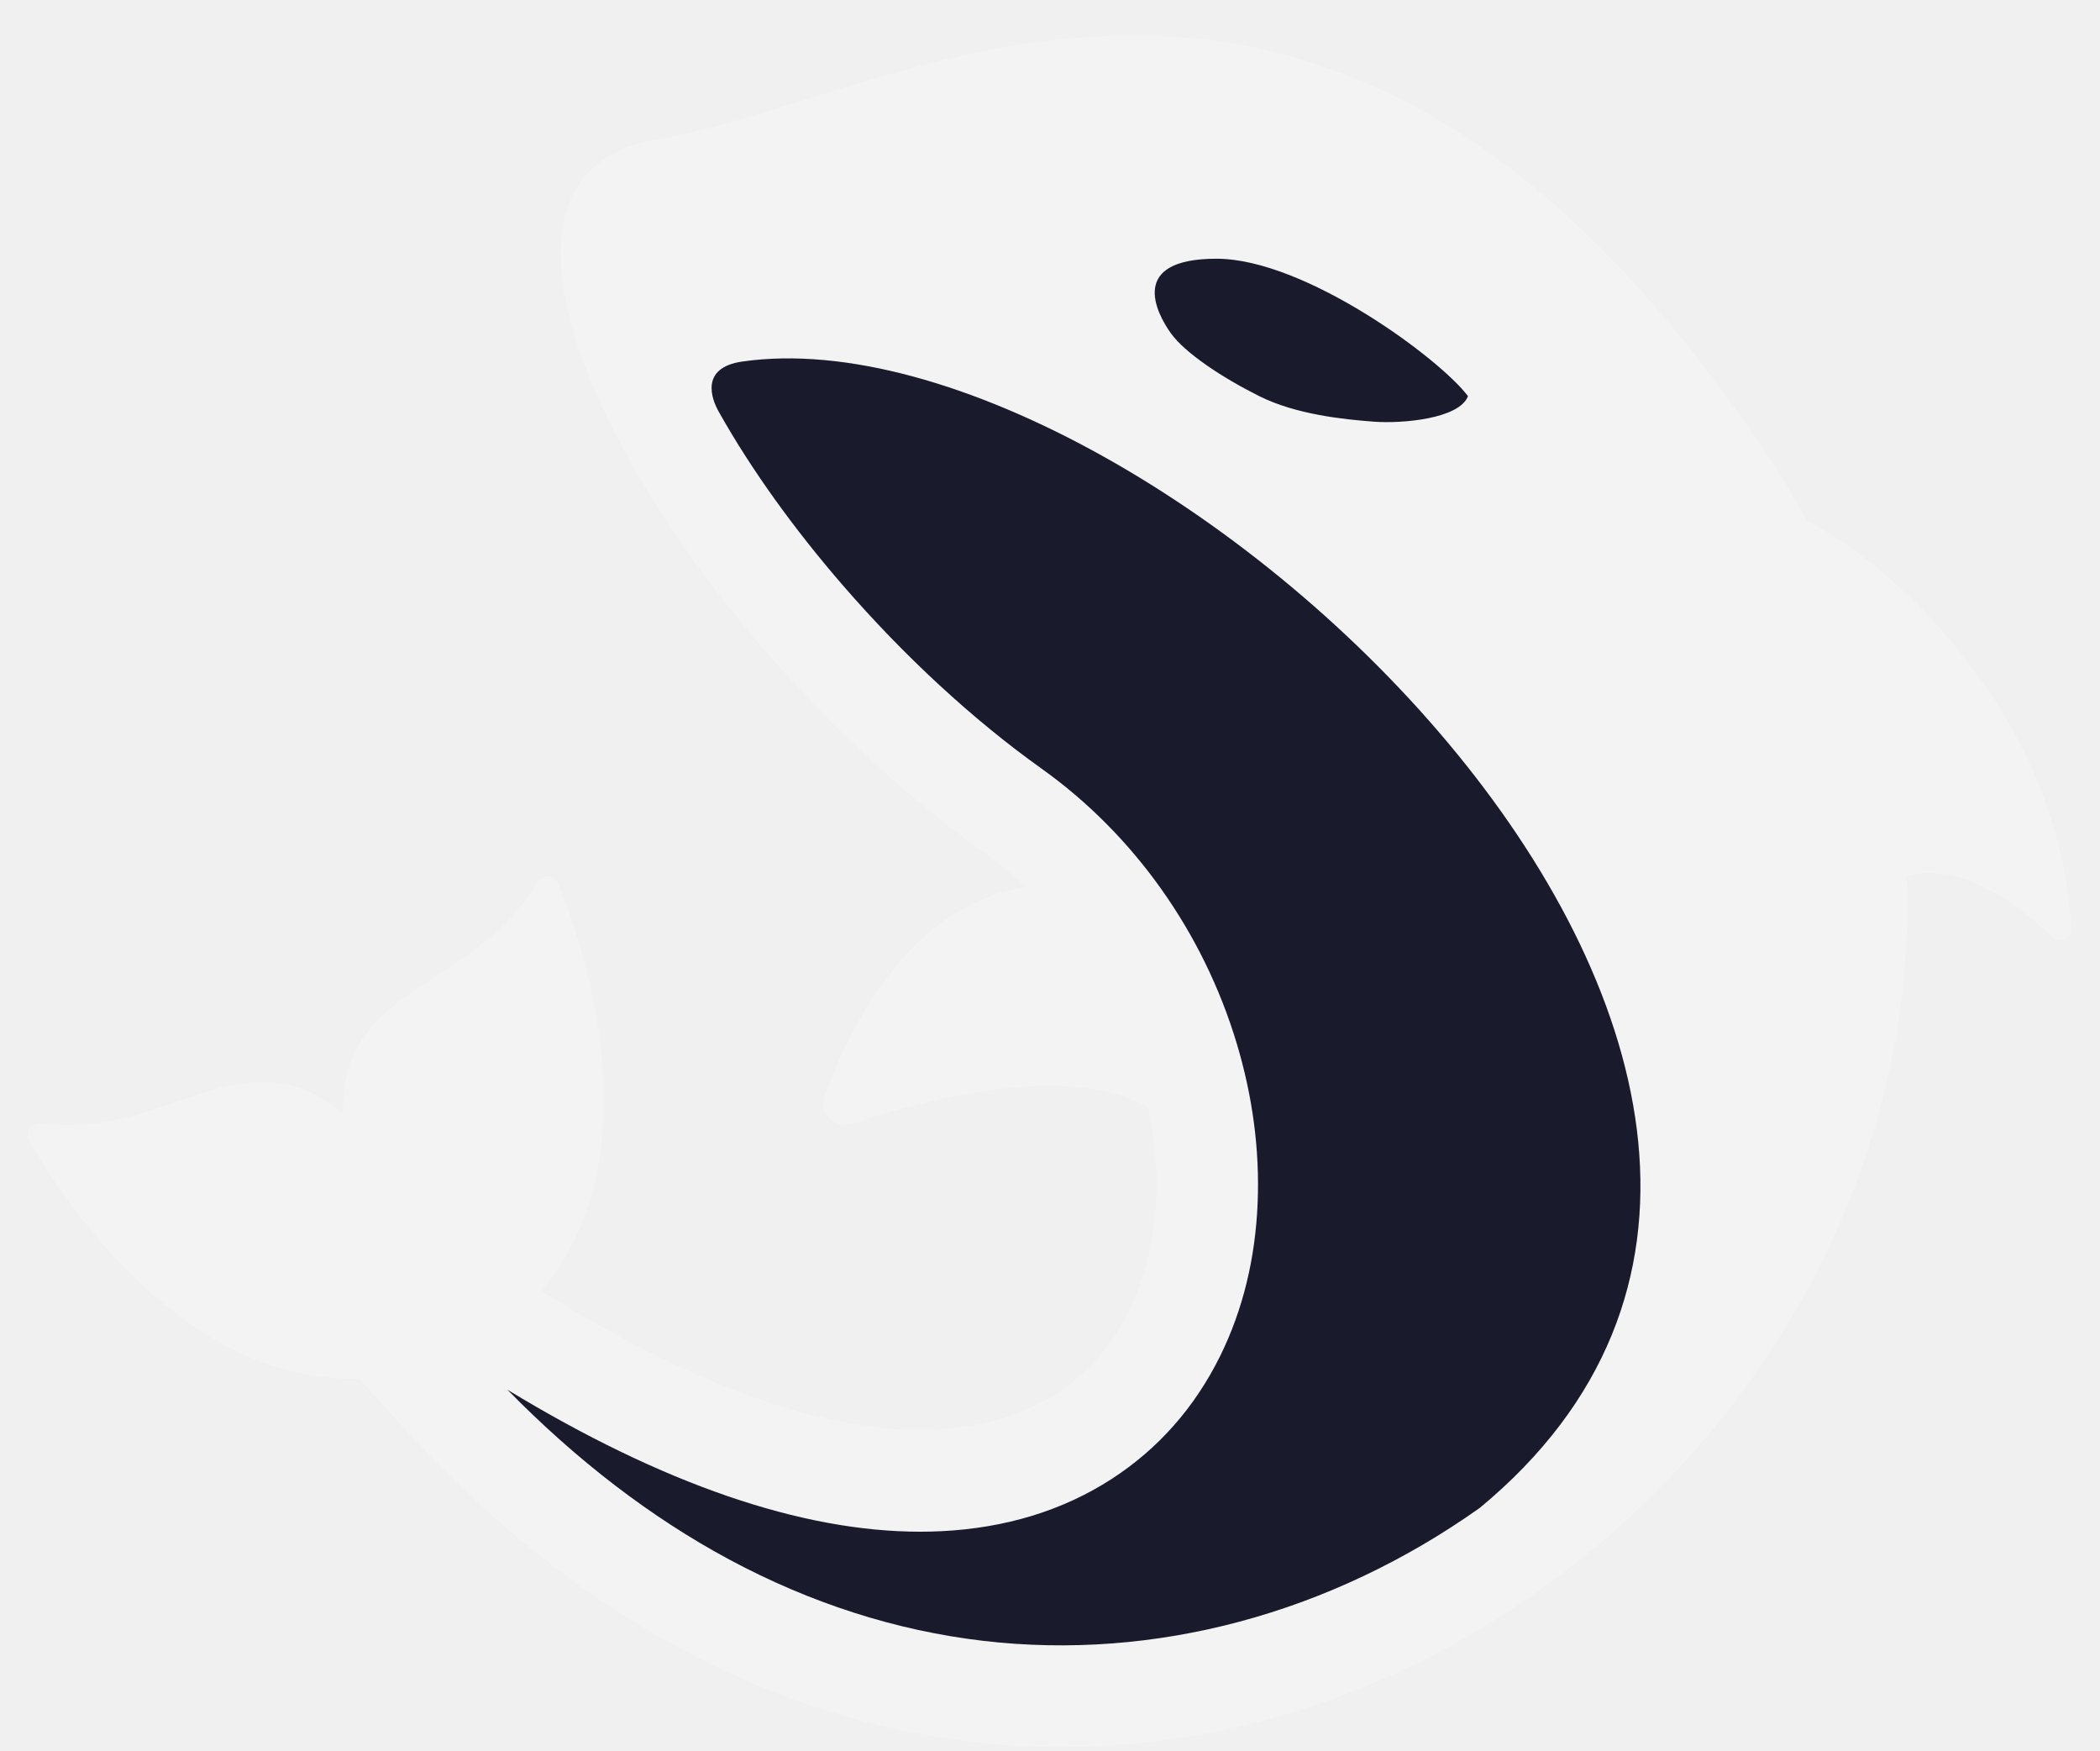
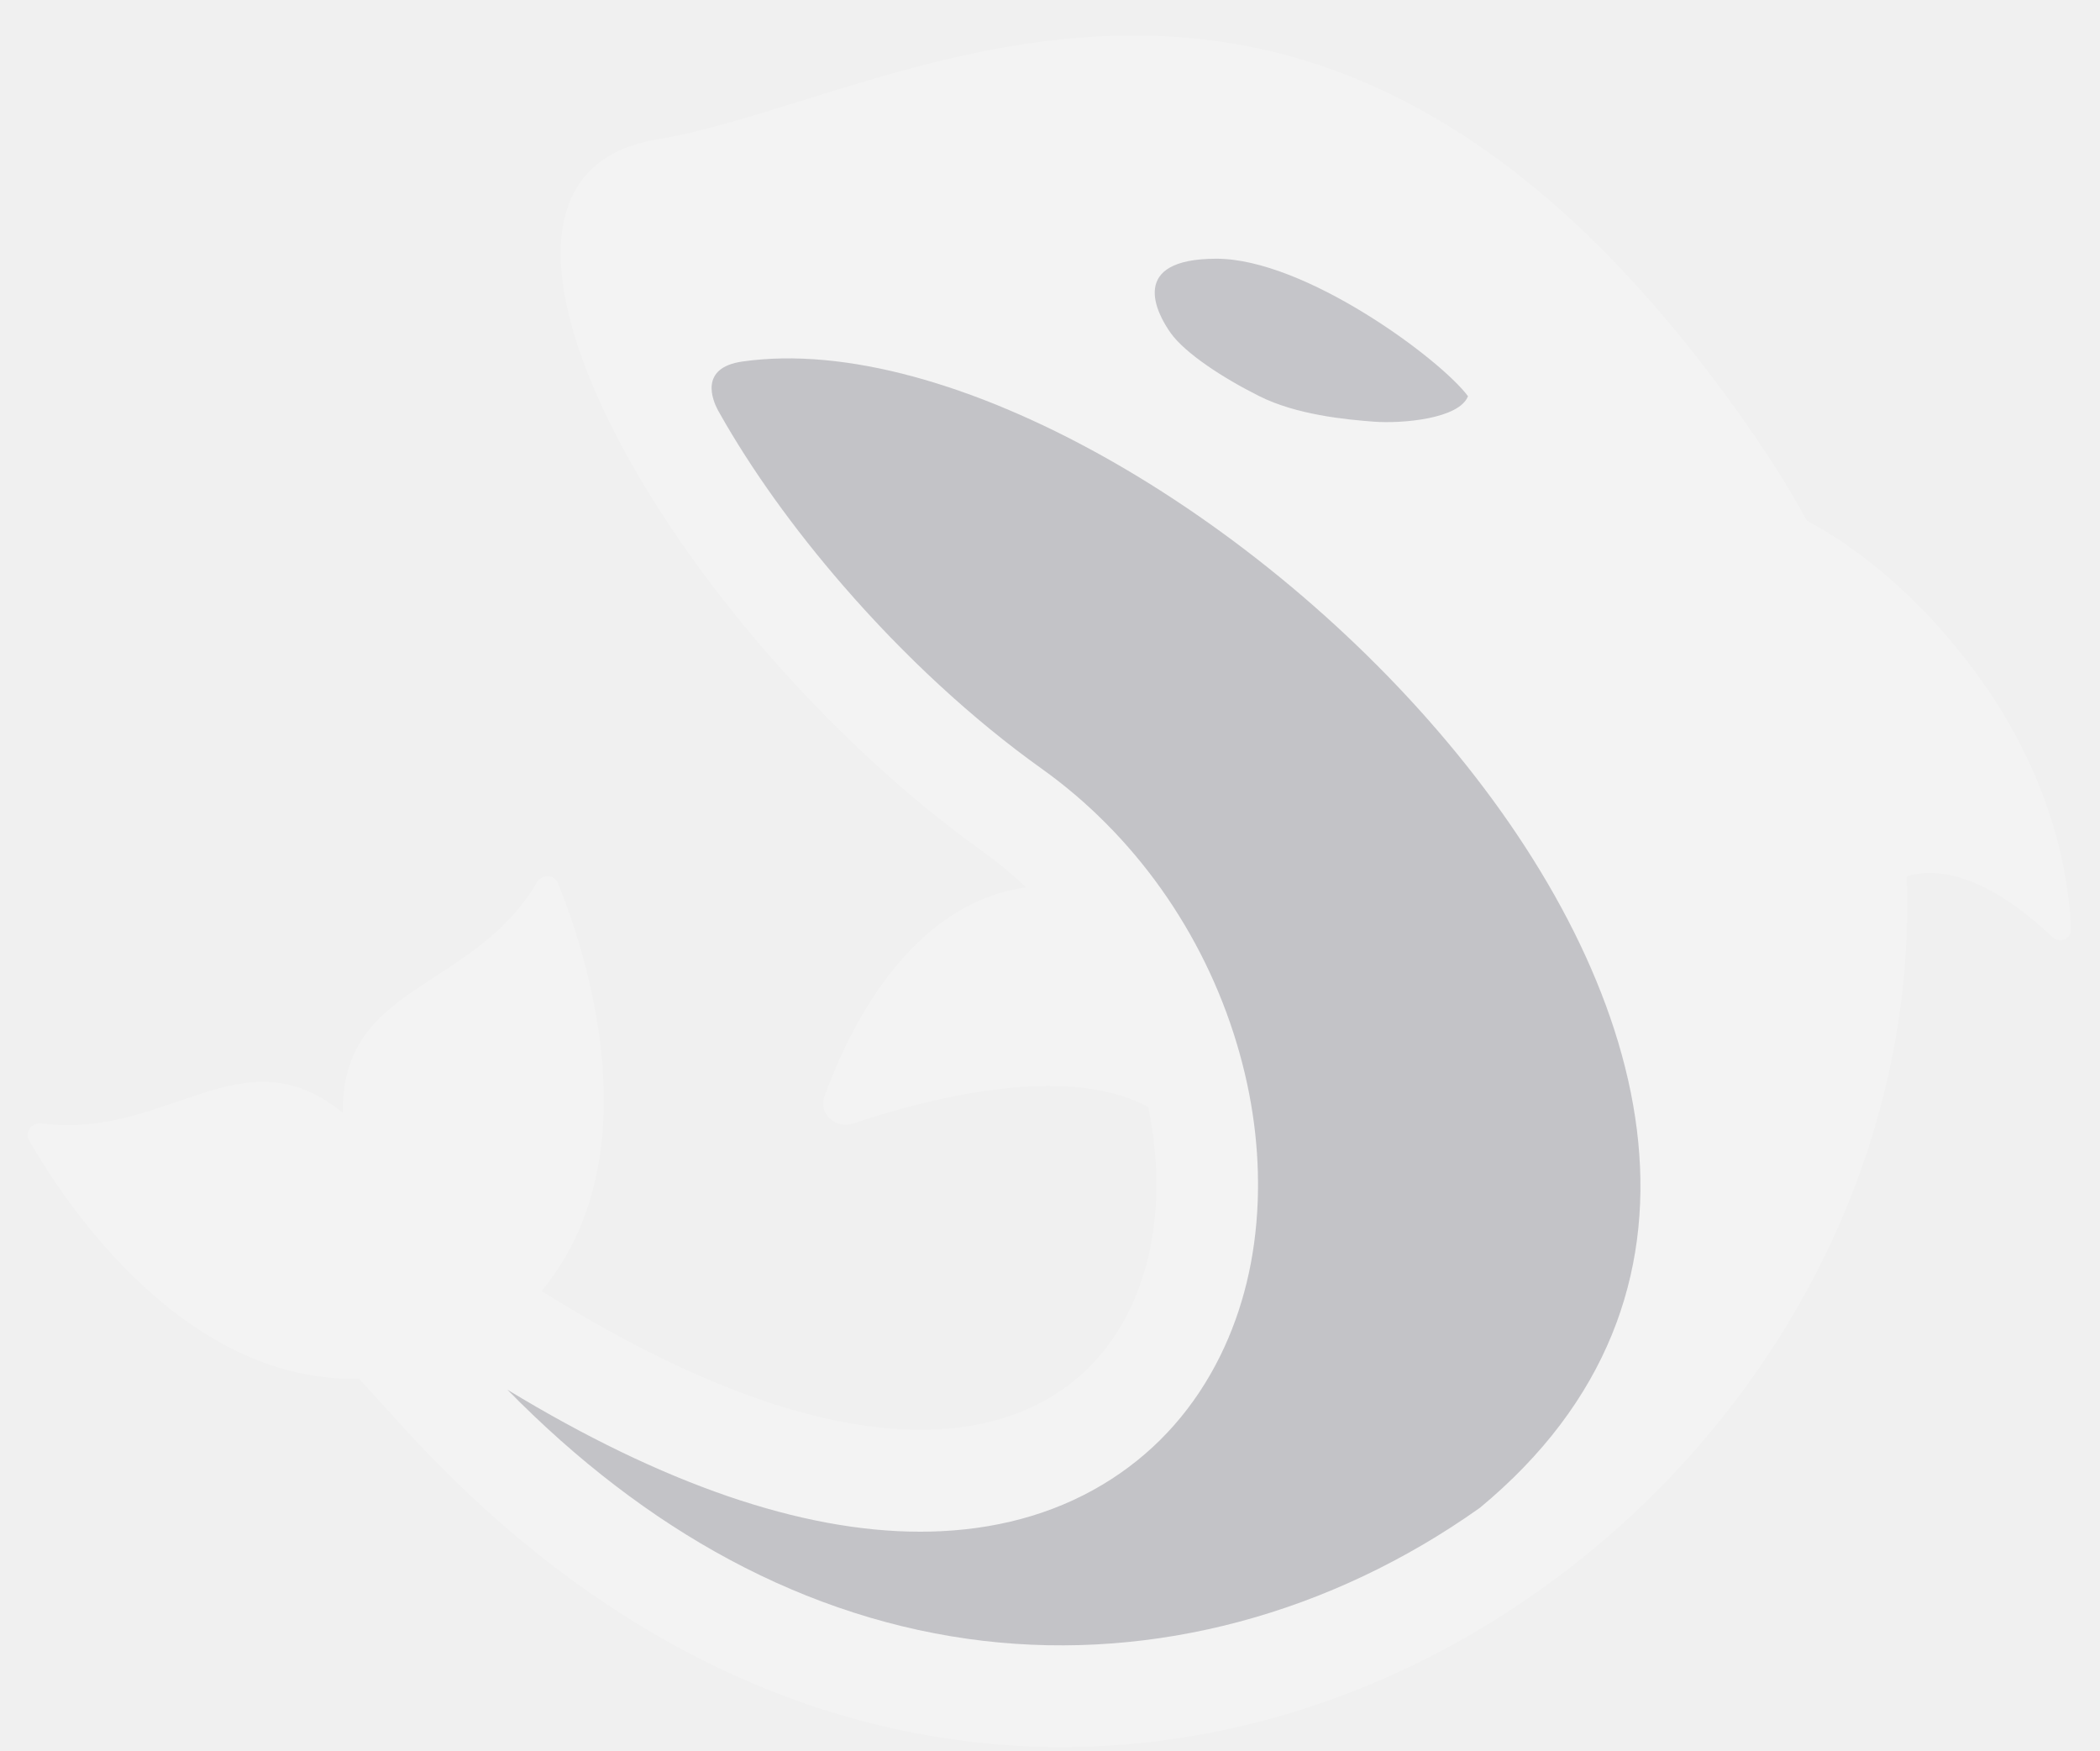
- <svg xmlns="http://www.w3.org/2000/svg" width="54" height="45" viewBox="0 0 54 45" fill="none">
-   <path d="M50.939 17.478C49.296 15.176 47.551 13.97 46.459 13.383C46.07 12.669 45.645 11.975 45.185 11.304C43.841 9.338 42.44 7.635 41.023 6.239C39.697 4.934 38.314 3.857 36.912 3.039C34.472 1.614 31.941 0.918 29.175 0.913H29.144C26.611 0.913 24.299 1.489 22.369 2.054C21.814 2.217 21.261 2.386 20.709 2.56C19.316 2.994 18 3.404 16.89 3.586C16.134 3.711 15.541 3.996 15.128 4.434C14.738 4.848 14.507 5.401 14.439 6.078C14.312 7.344 14.761 9.041 15.738 10.984C17.691 14.871 21.431 19.15 25.268 21.887C25.662 22.169 26.035 22.477 26.386 22.811L26.37 22.815C23.387 23.241 21.832 26.447 21.203 28.18C21.039 28.631 21.486 29.036 21.942 28.882C23.749 28.273 27.393 27.298 29.526 28.46C29.924 30.366 29.756 32.234 29.037 33.694C28.596 34.59 27.968 35.306 27.169 35.822C26.308 36.379 25.268 36.691 24.077 36.748C22.787 36.81 21.325 36.573 19.73 36.042C17.996 35.465 16.091 34.535 14.069 33.278L14.032 33.255L13.993 33.235C13.969 33.222 13.945 33.208 13.922 33.194C16.816 29.706 15.051 24.439 14.345 22.702C14.251 22.471 13.931 22.473 13.804 22.688C12.15 25.488 8.758 25.28 8.819 28.614L8.814 28.607C6.222 26.498 4.297 29.304 1.07 28.882C0.822 28.85 0.624 29.101 0.748 29.318C1.679 30.938 4.727 35.548 9.234 35.444C9.413 35.639 9.62 35.865 9.78 36.042L10.324 36.643C12.532 39.08 14.951 41.014 17.514 42.391C19.9 43.674 22.412 44.477 24.98 44.778C25.749 44.868 26.519 44.913 27.29 44.913C31.761 44.913 36.205 43.41 40.012 40.574C42.134 38.998 43.969 37.068 45.437 34.869C46.935 32.623 47.985 30.191 48.555 27.643C48.932 25.964 49.092 24.244 49.028 22.525C50.442 22.104 52.003 23.351 52.767 24.082C52.953 24.261 53.261 24.15 53.252 23.892C53.213 22.722 52.877 20.192 50.939 17.478ZM38.057 38.761C34.215 41.485 29.698 42.697 25.285 42.18C23.045 41.917 20.848 41.213 18.752 40.087C16.752 39.011 14.839 37.547 13.053 35.725C17.044 38.149 20.61 39.374 23.667 39.374C23.848 39.374 24.026 39.37 24.203 39.361C25.861 39.282 27.337 38.83 28.59 38.019C29.791 37.242 30.731 36.176 31.384 34.85C31.965 33.67 32.289 32.343 32.345 30.903C32.398 29.56 32.217 28.188 31.807 26.823C30.945 23.96 29.163 21.451 26.788 19.757C25.028 18.502 23.263 16.875 21.685 15.053C20.408 13.579 19.322 12.061 18.507 10.616V10.614C18.507 10.614 18.5 10.605 18.49 10.587L18.465 10.542C18.33 10.29 17.975 9.452 19.095 9.291C29.677 7.78 51.209 27.884 38.057 38.761Z" fill="white" fill-opacity="0.21" />
+ <svg xmlns="http://www.w3.org/2000/svg" width="54" height="45" viewBox="0 0 54 45" fill="white" fill-opacity="0.21">
+   <path d="M50.939 17.478C49.296 15.176 47.551 13.97 46.459 13.383C46.07 12.669 45.645 11.975 45.185 11.304C43.841 9.338 42.44 7.635 41.023 6.239C39.697 4.934 38.314 3.857 36.912 3.039C34.472 1.614 31.941 0.918 29.175 0.913H29.144C26.611 0.913 24.299 1.489 22.369 2.054C21.814 2.217 21.261 2.386 20.709 2.56C19.316 2.994 18 3.404 16.89 3.586C16.134 3.711 15.541 3.996 15.128 4.434C14.738 4.848 14.507 5.401 14.439 6.078C14.312 7.344 14.761 9.041 15.738 10.984C17.691 14.871 21.431 19.15 25.268 21.887C25.662 22.169 26.035 22.477 26.386 22.811L26.37 22.815C23.387 23.241 21.832 26.447 21.203 28.18C21.039 28.631 21.486 29.036 21.942 28.882C23.749 28.273 27.393 27.298 29.526 28.46C29.924 30.366 29.756 32.234 29.037 33.694C28.596 34.59 27.968 35.306 27.169 35.822C26.308 36.379 25.268 36.691 24.077 36.748C22.787 36.81 21.325 36.573 19.73 36.042C17.996 35.465 16.091 34.535 14.069 33.278L14.032 33.255L13.993 33.235C13.969 33.222 13.945 33.208 13.922 33.194C16.816 29.706 15.051 24.439 14.345 22.702C14.251 22.471 13.931 22.473 13.804 22.688C12.15 25.488 8.758 25.28 8.819 28.614L8.814 28.607C6.222 26.498 4.297 29.304 1.07 28.882C0.822 28.85 0.624 29.101 0.748 29.318C1.679 30.938 4.727 35.548 9.234 35.444C9.413 35.639 9.62 35.865 9.78 36.042L10.324 36.643C12.532 39.08 14.951 41.014 17.514 42.391C19.9 43.674 22.412 44.477 24.98 44.778C25.749 44.868 26.519 44.913 27.29 44.913C31.761 44.913 36.205 43.41 40.012 40.574C42.134 38.998 43.969 37.068 45.437 34.869C46.935 32.623 47.985 30.191 48.555 27.643C48.932 25.964 49.092 24.244 49.028 22.525C50.442 22.104 52.003 23.351 52.767 24.082C52.953 24.261 53.261 24.15 53.252 23.892C53.213 22.722 52.877 20.192 50.939 17.478ZM38.057 38.761C34.215 41.485 29.698 42.697 25.285 42.18C23.045 41.917 20.848 41.213 18.752 40.087C16.752 39.011 14.839 37.547 13.053 35.725C17.044 38.149 20.61 39.374 23.667 39.374C23.848 39.374 24.026 39.37 24.203 39.361C25.861 39.282 27.337 38.83 28.59 38.019C29.791 37.242 30.731 36.176 31.384 34.85C31.965 33.67 32.289 32.343 32.345 30.903C32.398 29.56 32.217 28.188 31.807 26.823C30.945 23.96 29.163 21.451 26.788 19.757C25.028 18.502 23.263 16.875 21.685 15.053C20.408 13.579 19.322 12.061 18.507 10.616V10.614C18.507 10.614 18.5 10.605 18.49 10.587L18.465 10.542C18.33 10.29 17.975 9.452 19.095 9.291C29.677 7.78 51.209 27.884 38.057 38.761Z" />
  <path fill-rule="evenodd" clip-rule="evenodd" d="M31.28 6.651C29.002 6.651 29.737 8.047 30.104 8.562C30.472 9.076 31.427 9.707 32.383 10.185C33.338 10.663 34.587 10.784 35.322 10.84C36.057 10.896 37.527 10.766 37.748 10.185C37.04 9.231 33.558 6.651 31.28 6.651ZM18.46 10.545C18.325 10.291 17.969 9.454 19.09 9.294C29.672 7.783 51.205 27.887 38.052 38.764C34.21 41.487 29.693 42.699 25.279 42.182C23.04 41.919 20.843 41.215 18.747 40.089C16.747 39.014 14.834 37.549 13.048 35.727C17.039 38.151 20.605 39.377 23.662 39.377C23.841 39.377 24.02 39.373 24.198 39.364C25.856 39.284 27.331 38.832 28.585 38.021C29.786 37.245 30.725 36.178 31.379 34.853C31.96 33.672 32.284 32.344 32.34 30.906C32.393 29.563 32.212 28.19 31.802 26.826C30.941 23.963 29.158 21.453 26.782 19.759C25.023 18.504 23.259 16.877 21.68 15.055C20.402 13.581 19.316 12.063 18.502 10.619V10.617L18.485 10.589L18.46 10.545Z" fill="#191A2C" />
</svg>
